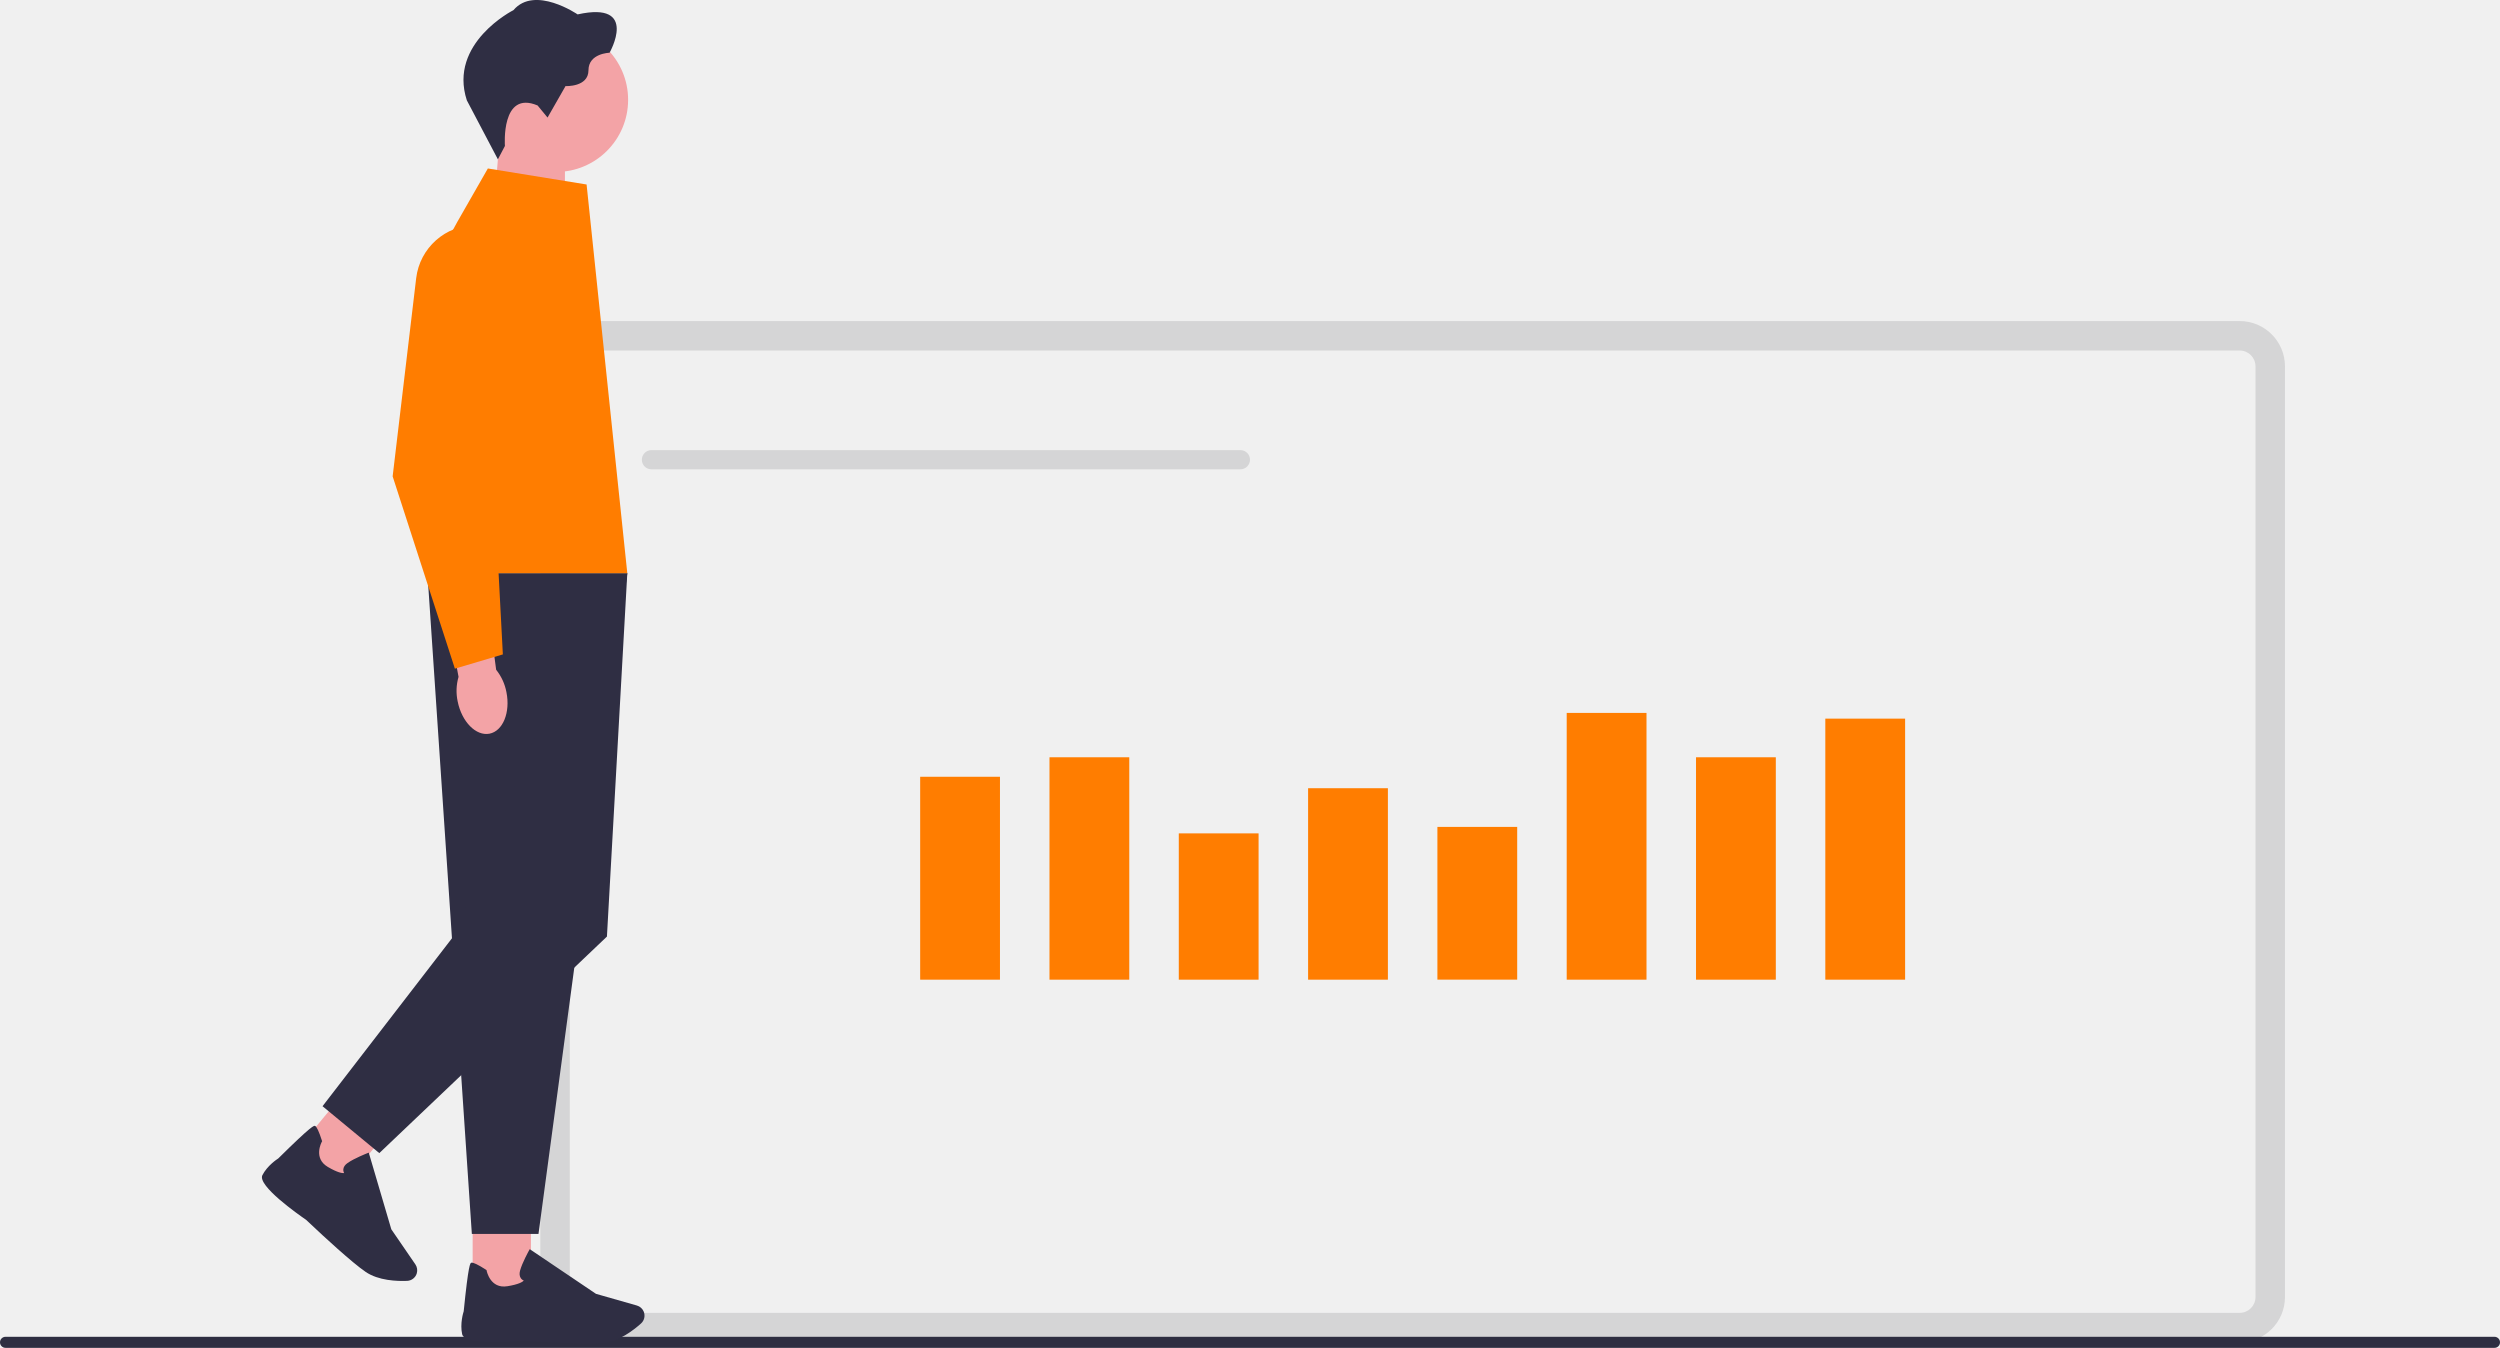
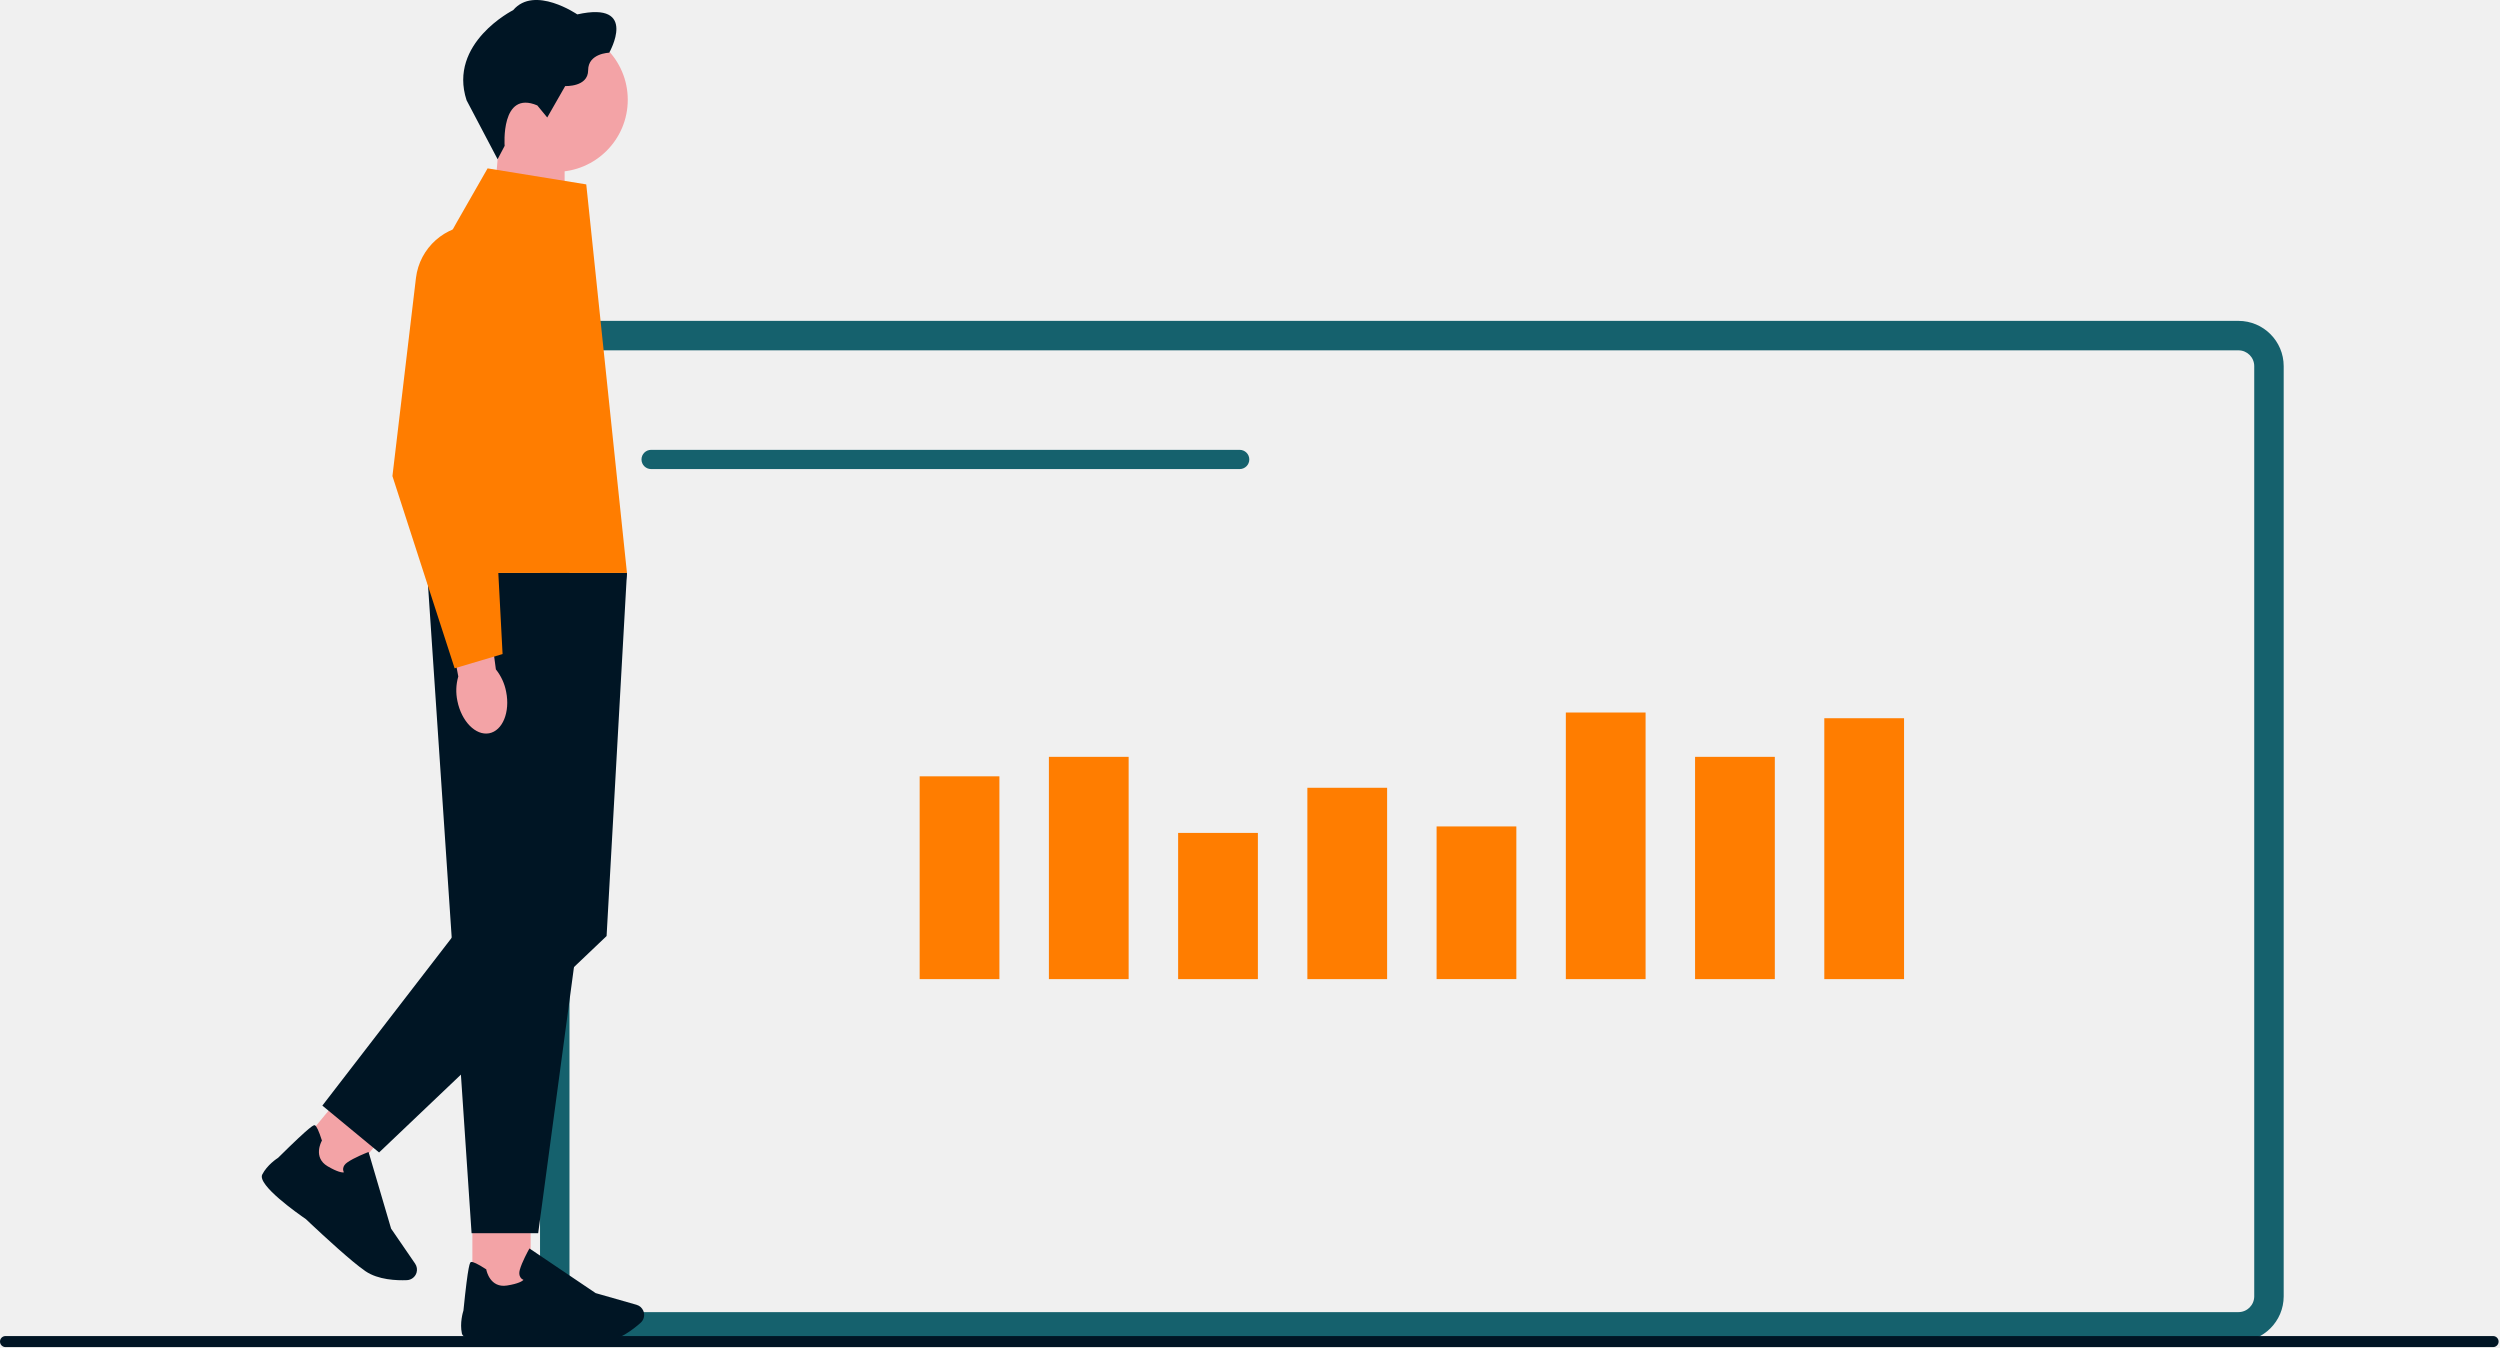
- <svg xmlns="http://www.w3.org/2000/svg" width="678.62" height="365.87" viewBox="0 0 678.62 365.87">
-   <path d="m607.96,364.37H158.96c-6.78,0-12.29-5.51-12.29-12.29V99.44c0-6.78,5.51-12.29,12.29-12.29h449c6.78,0,12.29,5.51,12.29,12.29v252.64c0,6.78-5.51,12.29-12.29,12.29h0ZM158.96,95.15c-2.37,0-4.29,1.92-4.29,4.29v252.64c0,2.37,1.92,4.29,4.29,4.29h449c2.37,0,4.29-1.92,4.29-4.29V99.44c0-2.37-1.92-4.29-4.29-4.29H158.96Z" fill="#d5d5d6" stroke-width="0" />
-   <rect x="249.78" y="210.85" width="21.66" height="55.08" fill="#ff7d00" stroke-width="0" />
-   <rect x="284.88" y="205.56" width="21.66" height="60.37" fill="#ff7d00" stroke-width="0" />
-   <rect x="319.98" y="226.22" width="21.66" height="39.71" fill="#ff7d00" stroke-width="0" />
-   <rect x="355.08" y="213.96" width="21.66" height="51.97" fill="#ff7d00" stroke-width="0" />
-   <rect x="390.18" y="224.46" width="21.66" height="41.46" fill="#ff7d00" stroke-width="0" />
-   <rect x="425.28" y="193.52" width="21.66" height="72.41" fill="#ff7d00" stroke-width="0" />
-   <rect x="460.38" y="205.56" width="21.66" height="60.37" fill="#ff7d00" stroke-width="0" />
-   <rect x="495.48" y="195.07" width="21.66" height="70.86" fill="#ff7d00" stroke-width="0" />
-   <path d="m176.84,122.18h159.86c1.44,0,2.61,1.17,2.61,2.61h0c0,1.44-1.17,2.61-2.61,2.61h-159.86c-1.44,0-2.61-1.17-2.61-2.61h0c0-1.44,1.17-2.61,2.61-2.61h0Z" fill="#d5d5d6" stroke-width="0" />
-   <path d="m678.62,364.37c0,.83-.67,1.5-1.5,1.5H1.5c-.83,0-1.5-.67-1.5-1.5s.67-1.5,1.5-1.5h675.62c.83,0,1.5.67,1.5,1.5Z" fill="#2e2e41" stroke-width="0" />
-   <polygon points="133.7 60.68 153.35 67.14 153.35 38.85 135.52 38.85 133.7 60.68" fill="#f3a3a6" stroke-width="0" />
-   <circle cx="150.92" cy="27.1" r="19.58" fill="#f3a3a6" stroke-width="0" />
-   <path d="m145.93,28.63l2.7,3.28,4.88-8.54s6.23.32,6.23-4.3,5.72-4.75,5.72-4.75c0,0,8.09-14.13-8.67-10.41,0,0-11.63-7.97-17.41-1.16,0,0-17.73,8.93-12.66,24.48l8.43,16.02,1.91-3.63s-1.16-15.23,8.87-10.99Z" fill="#2f2e43" stroke-width="0" />
-   <rect x="128.3" y="328.67" width="15.82" height="22.44" fill="#f3a3a6" stroke-width="0" />
-   <path d="m142.37,363.96c-2.71.25-16.24,1.31-16.92-1.79-.62-2.85.29-5.83.42-6.23,1.3-12.94,1.78-13.09,2.07-13.18.46-.13,1.81.5,3.99,1.91l.14.09.03.16c.04.2,1.01,4.95,5.59,4.23,3.14-.5,4.16-1.19,4.49-1.53-.27-.12-.6-.33-.83-.7-.34-.53-.4-1.21-.18-2.02.59-2.15,2.36-5.33,2.43-5.46l.2-.36,17.98,12.13,11.1,3.17c.84.24,1.51.84,1.85,1.64h0c.47,1.12.18,2.42-.72,3.23-2.02,1.81-6.02,4.92-10.23,5.3-1.12.1-2.6.14-4.26.14-6.95,0-17.08-.72-17.16-.73h0Z" fill="#2f2e43" stroke-width="0" />
-   <rect x="82.49" y="300.76" width="22.44" height="15.82" transform="translate(-203.86 184.12) rotate(-50.4)" fill="#f3a3a6" stroke-width="0" />
-   <path d="m83.13,331.15c-2.24-1.54-13.35-9.34-11.9-12.16,1.34-2.59,3.94-4.3,4.3-4.53,9.25-9.14,9.72-8.95,10-8.83.44.19,1.07,1.54,1.86,4.01l.05.15-.08.14c-.1.18-2.38,4.46,1.61,6.82,2.74,1.62,3.97,1.73,4.43,1.68-.13-.26-.25-.64-.2-1.07.07-.62.46-1.19,1.16-1.67,1.83-1.28,5.21-2.6,5.36-2.66l.38-.15,6.12,20.81,6.53,9.52c.49.72.63,1.61.38,2.45h0c-.35,1.16-1.4,1.98-2.62,2.03-2.71.11-7.77-.05-11.26-2.44-.92-.63-2.09-1.54-3.37-2.6-5.35-4.43-12.7-11.44-12.76-11.5h.01Z" fill="#2f2e43" stroke-width="0" />
-   <path d="m170.28,155.58h-54.26l12.06,179.36h18.09l24.12-179.36h0Z" fill="#2f2e43" stroke-width="0" />
-   <polygon points="159.23 165.46 170.28 155.58 164.75 254.23 102.96 313.01 87.55 300.28 123.56 253.56 159.23 165.46" fill="#2f2e43" stroke-width="0" />
-   <path d="m159.23,50.08l-26.8-4.35-8.32,14.55c-10.58,18.5-14.89,39.92-12.3,61.07l4.21,34.25h54.26l-11.05-105.51h0Z" fill="#ff7d00" stroke-width="0" />
-   <path id="uuid-b665f492-9b4b-4e5e-8d83-e9db200bf715-44-44-44-72-164-43-39-642" d="m137.47,187.88c1.11,5.53-.96,10.58-4.61,11.28-3.66.69-7.52-3.23-8.63-8.77-.47-2.21-.39-4.49.24-6.66l-4.4-23.51,11.5-1.79,3.11,23.37c1.42,1.79,2.38,3.87,2.79,6.09h0Z" fill="#f3a3a6" stroke-width="0" />
-   <path d="m123.48,181.51l-16.89-52.18v-.08l6.38-53.73c.98-8.23,7.96-14.43,16.24-14.43,5.07,0,9.77,2.29,12.89,6.29s4.21,9.11,2.98,14.04l-11.27,45.07,2.69,51.15-13.03,3.87h.01Z" fill="#ff7d00" stroke-width="0" />
+ <svg xmlns="http://www.w3.org/2000/svg" width="679" height="366" viewBox="0 0 679 366" fill="none">
+   <g clip-path="url(#clip0_101_224)">
+     <path d="M607.96 364.37H158.96C152.18 364.37 146.67 358.86 146.67 352.08V99.44C146.67 92.66 152.18 87.15 158.96 87.15H607.96C614.74 87.15 620.25 92.66 620.25 99.44V352.08C620.25 358.86 614.74 364.37 607.96 364.37ZM158.96 95.15C156.59 95.15 154.67 97.07 154.67 99.44V352.08C154.67 354.45 156.59 356.37 158.96 356.37H607.96C610.33 356.37 612.25 354.45 612.25 352.08V99.44C612.25 97.07 610.33 95.15 607.96 95.15H158.96Z" fill="#15616D" />
+     <path d="M271.44 210.85H249.78V265.93H271.44V210.85Z" fill="#FF7D00" />
+     <path d="M306.54 205.56H284.88V265.93H306.54V205.56Z" fill="#FF7D00" />
+     <path d="M341.64 226.22H319.98V265.93H341.64V226.22Z" fill="#FF7D00" />
+     <path d="M376.74 213.96H355.08V265.93H376.74V213.96Z" fill="#FF7D00" />
+     <path d="M411.84 224.46H390.18V265.92H411.84V224.46Z" fill="#FF7D00" />
+     <path d="M446.94 193.52H425.28V265.93H446.94V193.52Z" fill="#FF7D00" />
+     <path d="M482.04 205.56H460.38V265.93H482.04V205.56Z" fill="#FF7D00" />
+     <path d="M517.14 195.07H495.48V265.93H517.14V195.07Z" fill="#FF7D00" />
+     <path d="M176.84 122.18H336.7C338.14 122.18 339.31 123.35 339.31 124.79C339.31 126.23 338.14 127.4 336.7 127.4H176.84C175.4 127.4 174.23 126.23 174.23 124.79C174.23 123.35 175.4 122.18 176.84 122.18Z" fill="#15616D" />
+     <path d="M678.62 364.37C678.62 365.2 677.95 365.87 677.12 365.87H1.5C0.67 365.87 0 365.2 0 364.37C0 363.54 0.67 362.87 1.5 362.87H677.12C677.95 362.87 678.62 363.54 678.62 364.37Z" fill="#001524" />
+     <path d="M133.7 60.68L153.35 67.14V38.85H135.52L133.7 60.68Z" fill="#F3A3A6" />
+     <path d="M150.92 46.68C161.734 46.68 170.5 37.914 170.5 27.1C170.5 16.286 161.734 7.52 150.92 7.52C140.106 7.52 131.34 16.286 131.34 27.1C131.34 37.914 140.106 46.68 150.92 46.68Z" fill="#F3A3A6" />
+     <path d="M145.93 28.63L148.63 31.91L153.51 23.37C153.51 23.37 159.74 23.69 159.74 19.07C159.74 14.45 165.46 14.32 165.46 14.32C165.46 14.32 173.55 0.19 156.79 3.91C156.79 3.91 145.16 -4.06 139.38 2.75C139.38 2.75 121.65 11.68 126.72 27.23L135.15 43.25L137.06 39.62C137.06 39.62 135.9 24.39 145.93 28.63Z" fill="#001524" />
+     <path d="M144.12 328.67H128.3V351.11H144.12V328.67Z" fill="#F3A3A6" />
+     <path d="M142.37 363.96C139.66 364.21 126.13 365.27 125.45 362.17C124.83 359.32 125.74 356.34 125.87 355.94C127.17 343 127.65 342.85 127.94 342.76C128.4 342.63 129.75 343.26 131.93 344.67L132.07 344.76L132.1 344.92C132.14 345.12 133.11 349.87 137.69 349.15C140.83 348.65 141.85 347.96 142.18 347.62C141.91 347.5 141.58 347.29 141.35 346.92C141.01 346.39 140.95 345.71 141.17 344.9C141.76 342.75 143.53 339.57 143.6 339.44L143.8 339.08L161.78 351.21L172.88 354.38C173.72 354.62 174.39 355.22 174.73 356.02C175.2 357.14 174.91 358.44 174.01 359.25C171.99 361.06 167.99 364.17 163.78 364.55C162.66 364.65 161.18 364.69 159.52 364.69C152.57 364.69 142.44 363.97 142.36 363.96H142.37Z" fill="#001524" />
+     <path d="M94.764 294.982L80.461 312.272L92.65 322.356L106.954 305.066L94.764 294.982Z" fill="#F3A3A6" />
+     <path d="M83.13 331.15C80.89 329.61 69.78 321.81 71.23 318.99C72.57 316.4 75.17 314.69 75.53 314.46C84.78 305.32 85.25 305.51 85.53 305.63C85.97 305.82 86.6 307.17 87.39 309.64L87.44 309.79L87.36 309.93C87.26 310.11 84.98 314.39 88.97 316.75C91.71 318.37 92.94 318.48 93.4 318.43C93.27 318.17 93.15 317.79 93.2 317.36C93.27 316.74 93.66 316.17 94.36 315.69C96.19 314.41 99.57 313.09 99.72 313.03L100.1 312.88L106.22 333.69L112.75 343.21C113.24 343.93 113.38 344.82 113.13 345.66C112.78 346.82 111.73 347.64 110.51 347.69C107.8 347.8 102.74 347.64 99.25 345.25C98.33 344.62 97.16 343.71 95.88 342.65C90.53 338.22 83.18 331.21 83.12 331.15H83.13Z" fill="#001524" />
+     <path d="M170.28 155.58H116.02L128.08 334.94H146.17L170.29 155.58H170.28Z" fill="#001524" />
+     <path d="M159.23 165.46L170.28 155.58L164.75 254.23L102.96 313.01L87.55 300.28L123.56 253.56L159.23 165.46Z" fill="#001524" />
+     <path d="M159.23 50.08L132.43 45.73L124.11 60.28C113.53 78.78 109.22 100.2 111.81 121.35L116.02 155.6H170.28L159.23 50.09V50.08Z" fill="#FF7D00" />
+     <path d="M137.47 187.88C138.58 193.41 136.51 198.46 132.86 199.16C129.2 199.85 125.34 195.93 124.23 190.39C123.76 188.18 123.84 185.9 124.47 183.73L120.07 160.22L131.57 158.43L134.68 181.8C136.1 183.59 137.06 185.67 137.47 187.89V187.88Z" fill="#F3A3A6" />
+     <path d="M123.48 181.51L106.59 129.33V129.25L112.97 75.52C113.95 67.29 120.93 61.09 129.21 61.09C134.28 61.09 138.98 63.38 142.1 67.38C145.22 71.38 146.31 76.49 145.08 81.42L133.81 126.49L136.5 177.64L123.47 181.51H123.48Z" fill="#FF7D00" />
+   </g>
+   <defs>
+     <clipPath id="clip0_101_224">
+       <rect width="678.62" height="365.87" fill="white" />
+     </clipPath>
+   </defs>
</svg>
